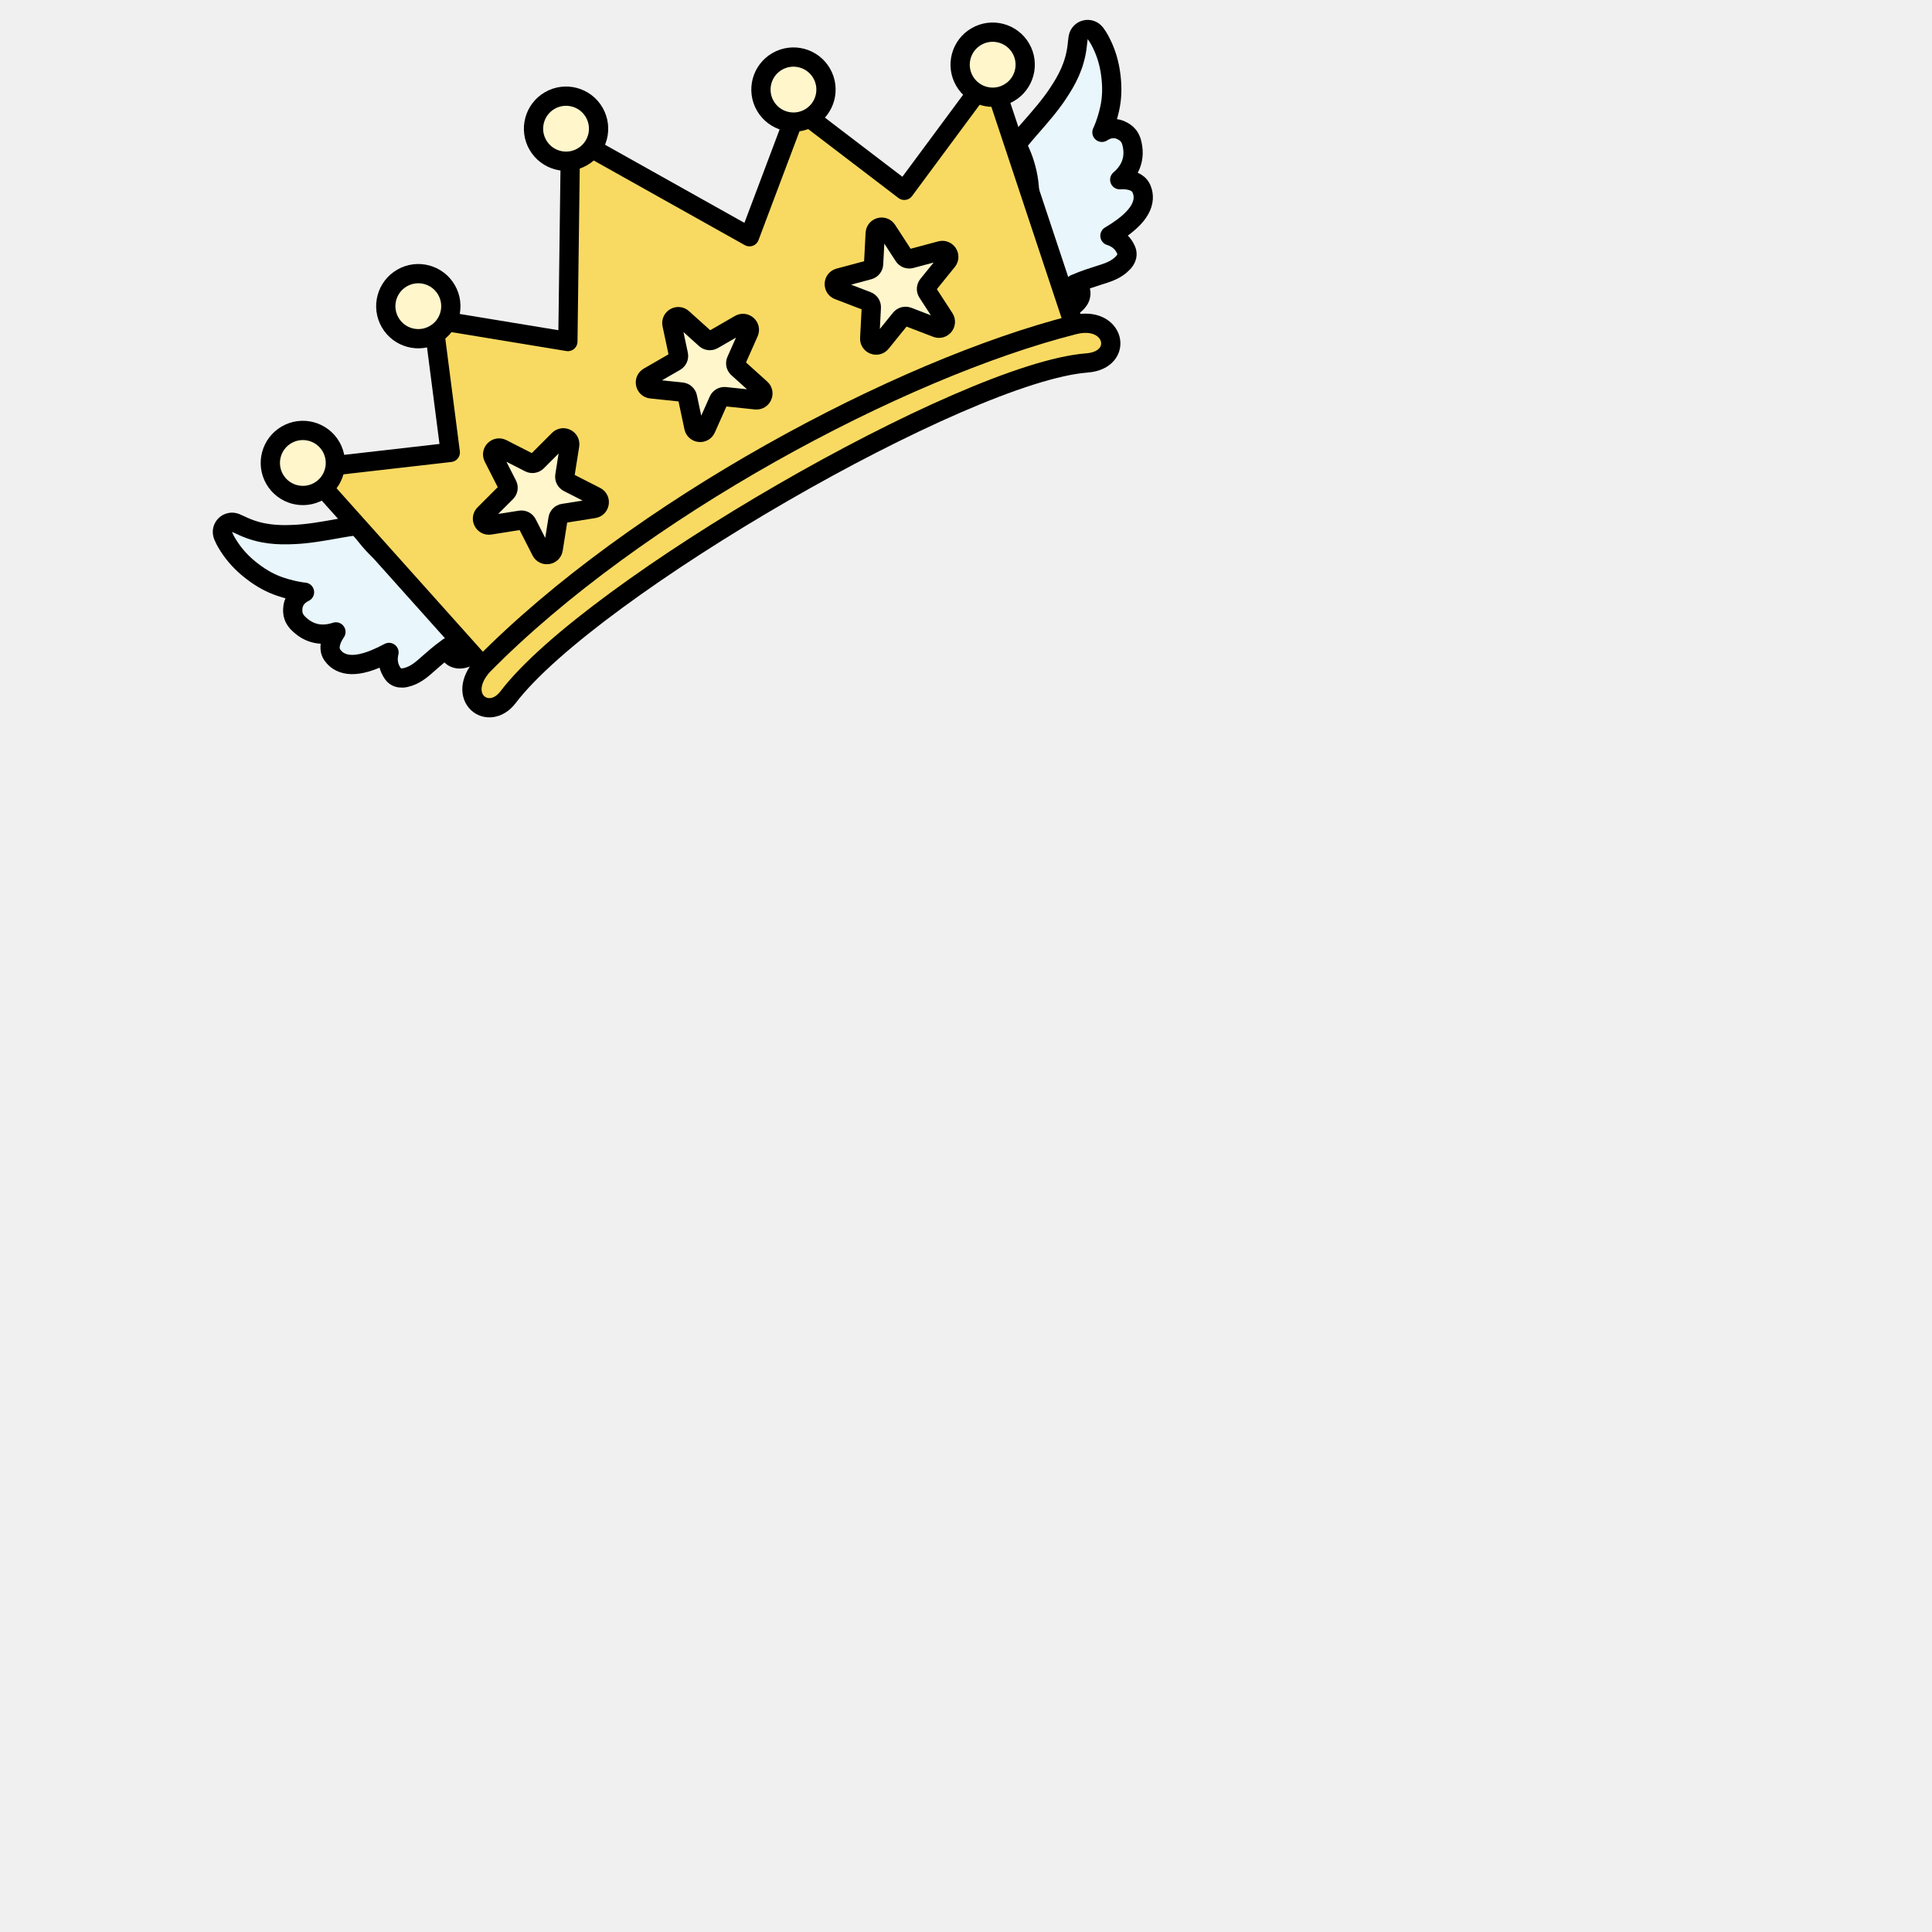
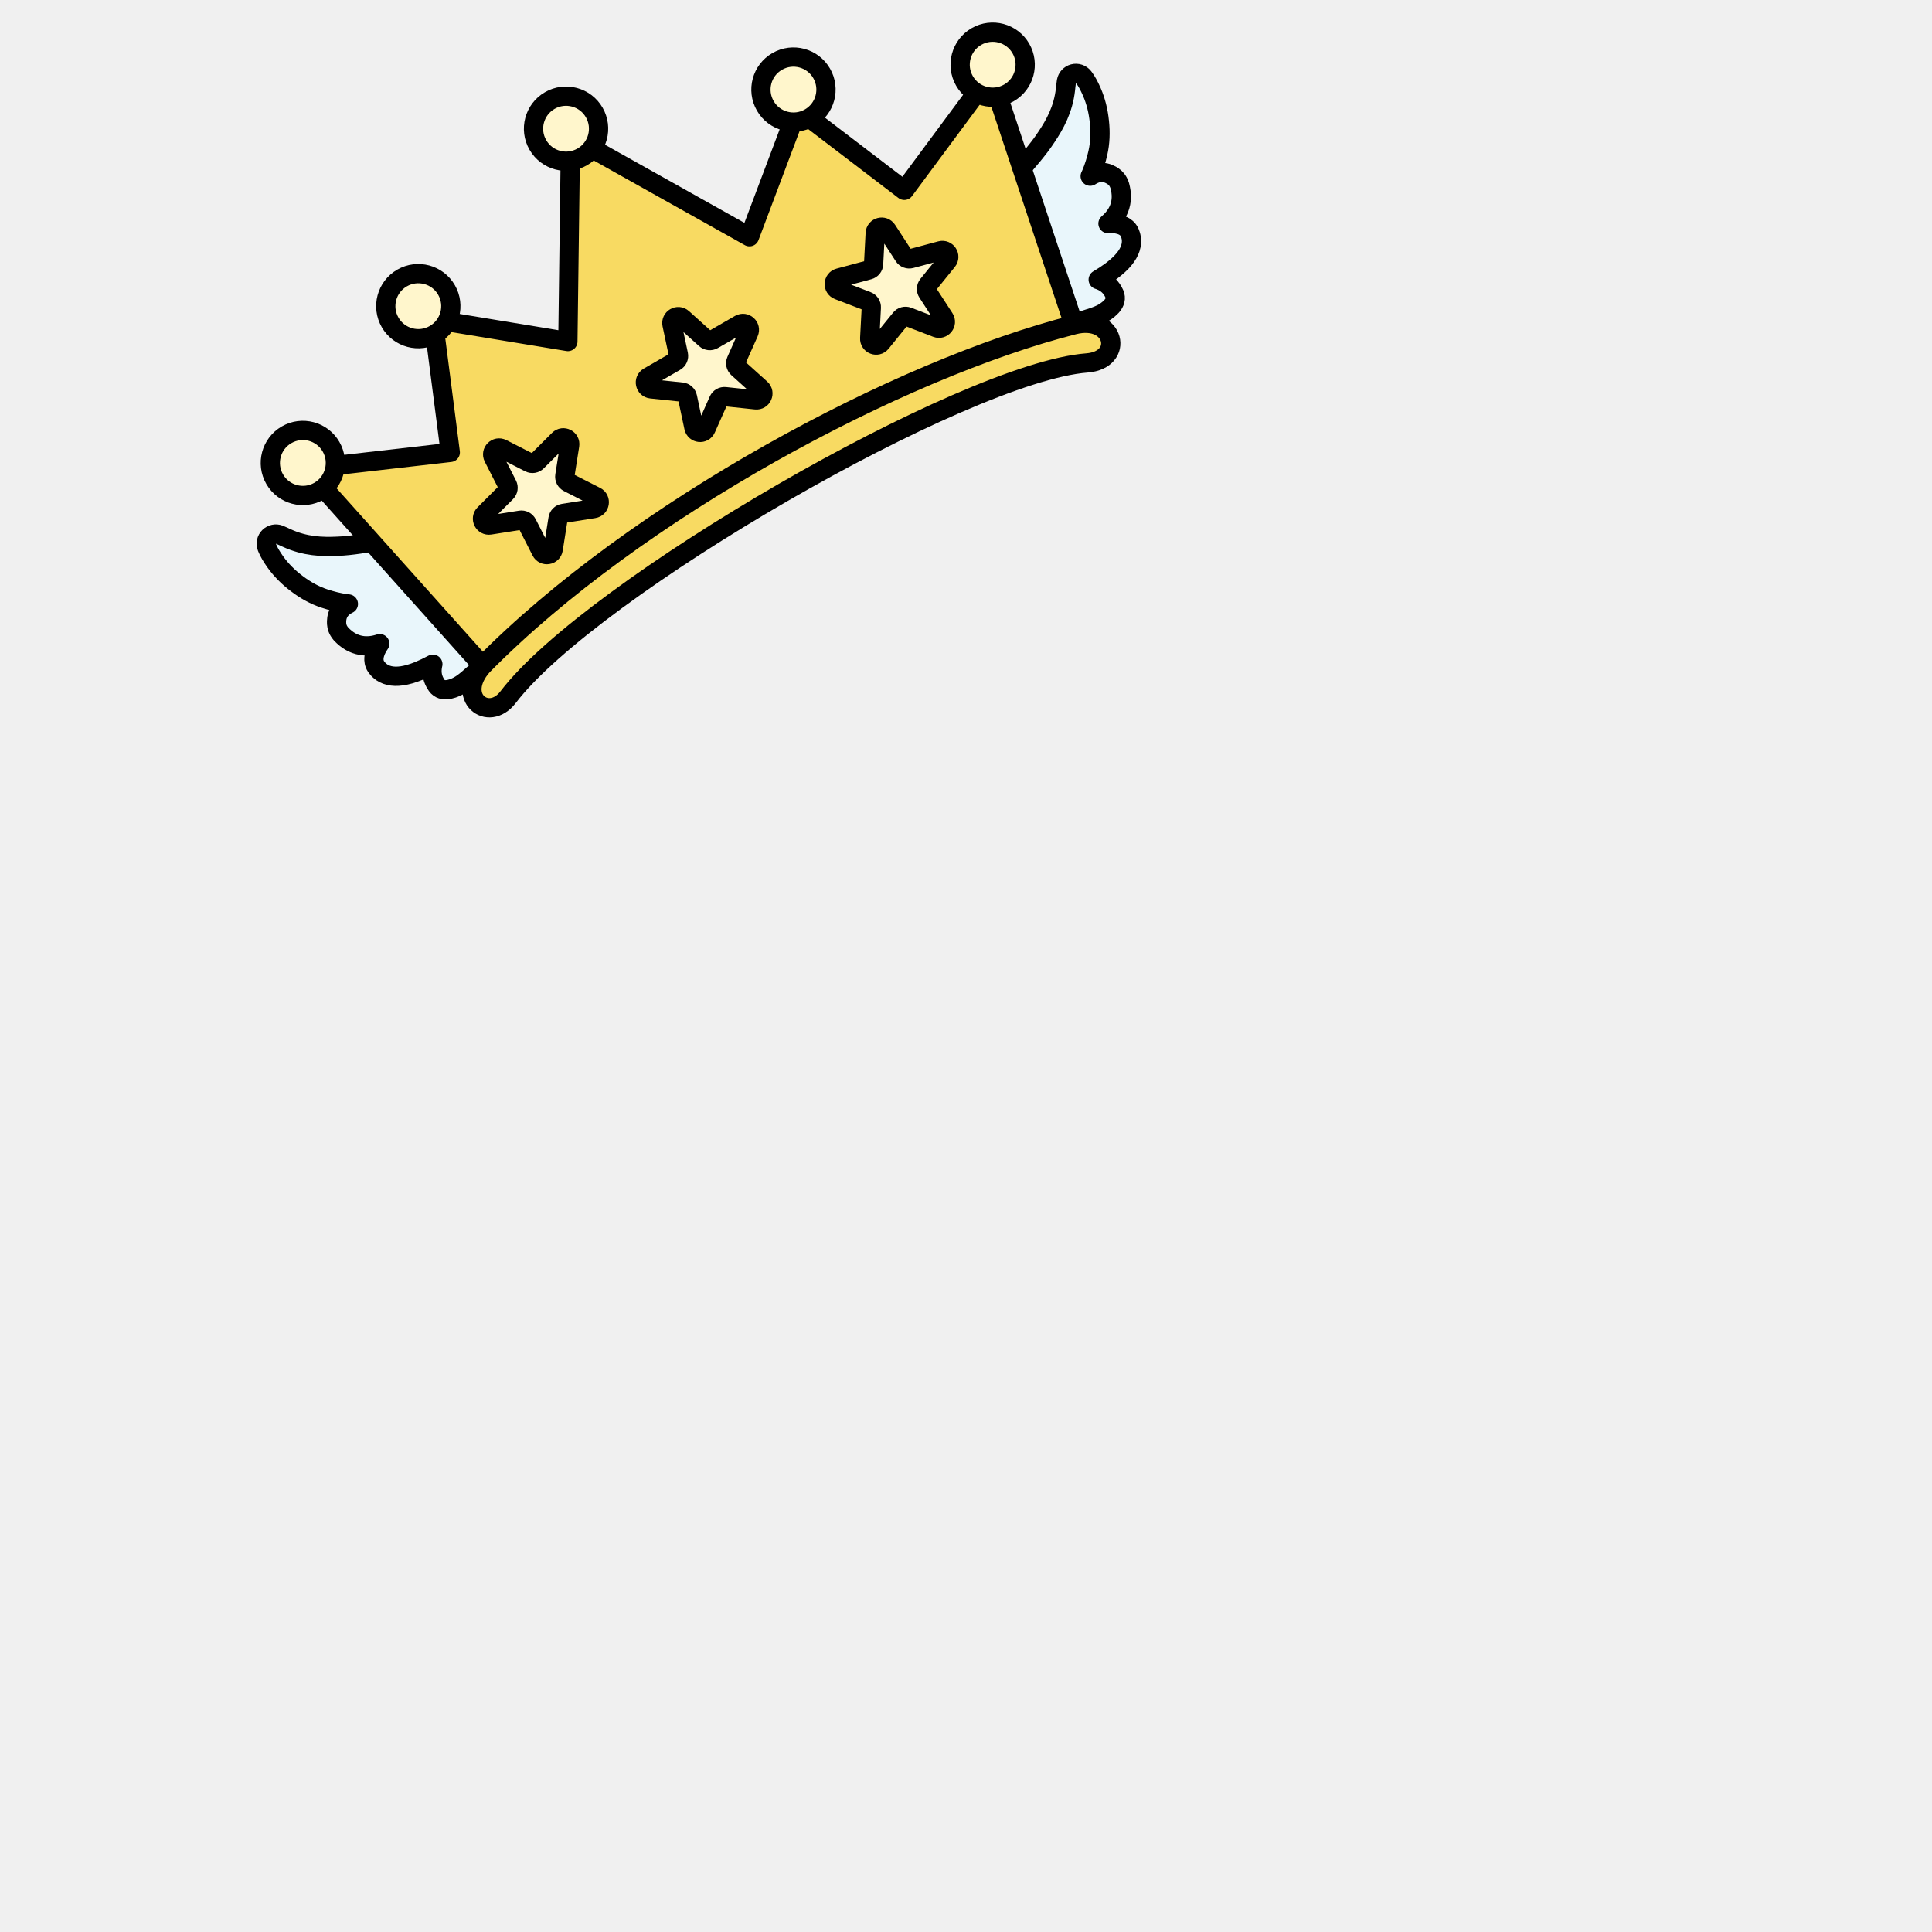
<svg xmlns="http://www.w3.org/2000/svg" width="3009" height="3009" viewBox="0 0 3009 3009" fill="none">
  <g clip-path="url(#clip0_4368_4161)">
-     <path d="M1690.18 46.449C1695.97 44.918 1702.12 46.981 1705.82 51.695C1706.11 52.063 1706.35 52.396 1706.5 52.604C1706.69 52.864 1706.74 52.923 1706.82 53.029C1710.8 58.33 1714.56 65.366 1718.15 73.424L1718.87 75.052L1718.88 75.089C1724.99 89.223 1728.84 104.669 1730.5 121.024L1730.5 121.025C1732.36 138.016 1731.69 154.374 1728.22 169.622L1728.23 169.623C1725.63 181.247 1722.22 192.157 1718 202.195C1717.95 202.315 1717.9 202.435 1717.84 202.554C1717.65 202.991 1716.95 204.622 1716.24 206.022C1716.23 206.044 1716.22 206.067 1716.21 206.09C1721.75 202.456 1727.64 200.28 1733.97 200.238C1742.4 200.181 1748.59 204.013 1751.88 206.208C1751.9 206.225 1751.93 206.241 1751.95 206.258C1755.88 208.914 1759.49 212.964 1761.86 219.633L1762.08 220.287L1762.21 220.678C1762.25 220.809 1762.28 220.941 1762.32 221.073C1765.63 233.121 1765.73 245.082 1761.26 256.485C1757.71 265.557 1751.66 273.247 1743.93 279.889C1748.03 279.571 1752.15 279.682 1756.16 280.23L1757.11 280.368L1757.45 280.424C1760.77 281.016 1764.39 281.963 1767.7 283.642C1770.85 285.232 1775.08 288.185 1777.48 293.432L1777.71 293.946L1777.73 293.991C1779.17 297.434 1782.7 306.147 1778.81 318.22C1775.22 329.374 1766.07 341.053 1749.11 353.767C1749.1 353.773 1749.09 353.778 1749.08 353.784C1743.04 358.301 1736.17 362.82 1728.69 367.228C1729.31 367.38 1729.91 367.57 1730.51 367.802C1731.06 368.017 1731.28 368.105 1731.47 368.181L1732.26 368.49L1732.51 368.587C1742.36 372.585 1749.43 379.412 1753.69 389.056C1753.82 389.328 1753.91 389.535 1753.95 389.636C1753.99 389.721 1754.02 389.804 1754.05 389.882C1754.34 390.562 1754.58 391.271 1754.77 392.007L1754.79 392.08C1755.63 395.347 1755.33 398.648 1754.13 401.551C1753.61 402.906 1752.92 404.231 1752.08 405.521C1750.46 407.983 1748.22 410.439 1745.23 412.933C1744.94 413.19 1744.66 413.419 1744.4 413.627C1734.85 421.703 1722.86 425.257 1710.57 429.109L1710.57 429.11C1700.96 432.151 1689.53 435.764 1676.15 441.47C1676.05 441.514 1675.95 441.557 1675.84 441.598C1675.24 441.839 1674.61 442.074 1674.08 442.269C1676.94 443.499 1679.42 445.616 1681.08 448.449C1681.16 448.586 1681.23 448.711 1681.29 448.822C1681.36 448.934 1681.41 449.036 1681.46 449.125C1681.55 449.3 1681.62 449.448 1681.67 449.547C1682.02 450.237 1682.32 450.953 1682.56 451.689C1684.28 456.954 1683.02 461.542 1681.89 464.163C1680.75 466.785 1679.2 468.804 1678.07 470.108C1675.78 472.749 1673.04 474.938 1671.13 476.352C1671.11 476.368 1671.09 476.384 1671.07 476.4C1659.47 484.91 1642.89 490.463 1624.27 493.546C1624.26 493.548 1624.25 493.55 1624.23 493.553C1612.14 495.52 1600.63 494.374 1589.97 489.3C1584.05 486.485 1580.65 480.156 1581.56 473.667L1601.93 328.867L1601.93 328.843C1603.13 320.437 1603.66 312.089 1603.59 303.823C1603.56 301.411 1603.5 299.123 1603.39 296.902C1602.45 278.592 1598.58 260.914 1592.17 244.37C1592.16 244.351 1592.15 244.333 1592.15 244.314C1590.82 240.858 1589.35 237.445 1587.76 234.037C1587.72 233.97 1587.68 233.882 1587.62 233.782C1587.57 233.681 1587.51 233.56 1587.45 233.424C1584.91 228.178 1585.65 221.938 1589.33 217.422C1593.91 211.8 1598.68 206.093 1603.7 200.405L1603.72 200.384L1605.03 198.911C1618.63 183.447 1636.2 163.322 1647.83 145.419L1647.94 145.247C1661.18 125.454 1674.23 102.189 1677.73 70.93C1677.96 68.675 1678.47 63.457 1679.18 58.736L1679.27 58.184C1680.33 52.512 1684.57 47.932 1690.18 46.449Z" fill="#E9F6FB" stroke="black" stroke-width="30" stroke-linejoin="round" />
-     <path d="M350.94 817.67C346.64 821.842 345.235 828.173 347.366 833.772C347.533 834.209 347.691 834.591 347.791 834.829C347.915 835.126 347.944 835.193 347.994 835.316C350.478 841.465 354.564 848.318 359.617 855.549L360.641 857.002L360.665 857.035C369.623 869.557 380.866 880.828 394.02 890.686L394.02 890.688C407.619 901.043 421.974 908.913 436.826 913.808L436.826 913.809C448.123 917.582 459.229 920.289 470.004 921.855C470.133 921.873 470.262 921.891 470.392 921.906C470.868 921.963 472.626 922.205 474.19 922.323C474.214 922.326 474.239 922.328 474.264 922.331C468.295 925.199 463.39 929.125 460.09 934.522C455.689 941.719 455.778 949 455.963 952.947C455.964 952.977 455.965 953.008 455.967 953.038C456.217 957.771 457.825 962.951 462.316 968.419L462.76 968.95L463.031 969.259C463.123 969.36 463.216 969.461 463.31 969.56C471.925 978.607 482.119 984.867 494.192 986.923C503.797 988.559 513.504 987.346 523.181 984.152C520.793 987.502 518.764 991.086 517.166 994.8L516.794 995.684L516.667 996.006C515.46 999.156 514.405 1002.74 514.131 1006.45C513.871 1009.97 514.218 1015.12 517.473 1019.88L517.797 1020.34L517.826 1020.38C520.031 1023.39 525.675 1030.91 538.022 1033.81C549.43 1036.48 564.156 1034.67 583.797 1026.7C583.805 1026.7 583.815 1026.7 583.823 1026.69C590.814 1023.84 598.227 1020.29 605.861 1016.16C605.675 1016.76 605.524 1017.38 605.414 1018.01C605.313 1018.6 605.275 1018.83 605.242 1019.03L605.1 1019.87L605.055 1020.13C603.396 1030.63 605.599 1040.21 611.662 1048.83C611.829 1049.09 611.959 1049.27 612.023 1049.36C612.078 1049.43 612.132 1049.5 612.183 1049.57C612.616 1050.17 613.099 1050.74 613.632 1051.28L613.685 1051.34C616.037 1053.73 619.004 1055.18 622.094 1055.65L622.638 1055.74C623.914 1055.93 625.238 1056 626.599 1055.95C629.536 1055.84 632.796 1055.18 636.469 1053.91C636.84 1053.8 637.185 1053.67 637.503 1053.55C649.347 1049.54 658.581 1041.1 668.221 1032.56L668.221 1032.56C675.784 1025.9 684.775 1017.97 696.564 1009.46C696.655 1009.39 696.745 1009.32 696.834 1009.26C697.35 1008.87 697.878 1008.45 698.317 1008.09C697.898 1011.17 698.432 1014.39 700.001 1017.28C700.076 1017.42 700.147 1017.54 700.211 1017.65C700.275 1017.76 700.334 1017.86 700.386 1017.95C700.489 1018.12 700.578 1018.26 700.638 1018.35C701.047 1019.01 701.507 1019.63 702.014 1020.22C705.635 1024.41 710.219 1025.69 713.047 1026.07C715.878 1026.46 718.409 1026.17 720.11 1025.87C723.553 1025.27 726.842 1024.05 729.037 1023.15C729.062 1023.14 729.086 1023.13 729.111 1023.12C742.385 1017.58 755.698 1006.23 767.941 991.881C767.95 991.87 767.959 991.859 767.968 991.849C775.891 982.508 780.847 972.058 782.002 960.305C782.643 953.784 778.977 947.602 772.949 945.037L638.4 887.778L638.378 887.768C630.559 884.457 623.134 880.604 616.089 876.281C614.041 875.005 612.11 873.777 610.263 872.539C595.063 862.287 581.915 849.852 571.053 835.821C571.041 835.805 571.029 835.79 571.017 835.774C568.739 832.856 566.574 829.837 564.478 826.711C564.439 826.647 564.387 826.563 564.327 826.467C564.267 826.371 564.195 826.256 564.112 826.13C560.925 821.252 555.202 818.662 549.434 819.486C542.253 820.511 534.901 821.656 527.439 823.022L527.412 823.026L525.477 823.384C505.212 827.058 478.907 831.728 457.573 832.449L457.367 832.457C433.581 833.588 406.918 832.765 378.333 819.638C376.284 818.669 371.549 816.416 367.142 814.584L366.621 814.379C361.214 812.363 355.105 813.628 350.94 817.67Z" fill="#E9F6FB" stroke="black" stroke-width="30" stroke-linejoin="round" />
+     <path d="M1671.88 114.75C1677.67 113.219 1683.82 115.281 1687.52 119.996C1687.81 120.364 1688.05 120.697 1688.2 120.905C1688.39 121.165 1688.44 121.224 1688.52 121.33C1692.5 126.631 1696.26 133.667 1699.85 141.725L1700.57 143.353L1700.58 143.39C1706.69 157.524 1710.54 172.97 1712.2 189.325L1712.2 189.325C1714.06 206.317 1713.39 222.674 1709.92 237.923L1709.92 237.924C1707.33 249.548 1703.92 260.458 1699.7 270.496C1699.65 270.616 1699.6 270.736 1699.54 270.854C1699.35 271.292 1698.65 272.922 1697.94 274.323C1697.93 274.345 1697.92 274.367 1697.91 274.39C1703.45 270.757 1709.34 268.581 1715.67 268.538C1724.1 268.482 1730.29 272.314 1733.58 274.509C1733.6 274.525 1733.63 274.542 1733.65 274.559C1737.58 277.215 1741.19 281.265 1743.55 287.934L1743.78 288.588L1743.9 288.979C1743.94 289.11 1743.98 289.242 1744.02 289.373C1747.32 301.421 1747.43 313.383 1742.96 324.786C1739.41 333.858 1733.36 341.548 1725.63 348.19C1729.73 347.872 1733.85 347.983 1737.85 348.53L1738.8 348.668L1739.14 348.725C1742.47 349.317 1746.08 350.264 1749.4 351.943C1752.55 353.533 1756.78 356.486 1759.18 361.733L1759.41 362.247L1759.43 362.292C1760.87 365.734 1764.39 374.447 1760.51 386.52C1756.92 397.675 1747.76 409.354 1730.81 422.068C1730.8 422.073 1730.79 422.079 1730.78 422.085C1724.73 426.602 1717.87 431.121 1710.39 435.529C1711 435.681 1711.61 435.871 1712.21 436.103C1712.76 436.318 1712.98 436.405 1713.17 436.481L1713.96 436.791L1714.21 436.888C1724.06 440.885 1731.13 447.711 1735.39 457.353C1735.52 457.627 1735.61 457.835 1735.65 457.936C1735.7 458.043 1735.74 458.146 1735.78 458.241C1736.05 458.903 1736.29 459.593 1736.47 460.308L1736.49 460.381C1737.33 463.633 1737.03 466.918 1735.85 469.811L1735.64 470.322C1735.15 471.514 1734.52 472.681 1733.78 473.821C1732.17 476.281 1729.92 478.735 1726.94 481.227C1726.65 481.486 1726.36 481.718 1726.1 481.928C1716.55 490.004 1704.55 493.558 1692.27 497.41L1692.27 497.411C1682.66 500.452 1671.23 504.065 1657.85 509.771C1657.75 509.815 1657.65 509.858 1657.54 509.899C1656.94 510.14 1656.31 510.375 1655.78 510.57C1658.64 511.8 1661.12 513.917 1662.78 516.751C1662.86 516.887 1662.93 517.013 1662.99 517.125C1663.06 517.236 1663.11 517.338 1663.16 517.427C1663.25 517.602 1663.32 517.749 1663.37 517.848C1663.72 518.538 1664.02 519.254 1664.26 519.99C1665.98 525.255 1664.72 529.843 1663.58 532.464C1662.45 535.086 1660.9 537.104 1659.77 538.409C1657.48 541.05 1654.74 543.238 1652.83 544.653C1652.81 544.669 1652.79 544.685 1652.77 544.701C1641.17 553.211 1624.58 558.764 1605.97 561.847C1605.96 561.849 1605.94 561.851 1605.93 561.853C1593.84 563.821 1582.33 562.675 1571.67 557.601C1565.75 554.786 1562.35 548.456 1563.26 541.968L1583.63 397.168L1583.63 397.144C1584.83 388.738 1585.36 380.389 1585.29 372.124C1585.25 369.711 1585.2 367.424 1585.09 365.202C1584.15 346.893 1580.28 329.215 1573.87 312.671C1573.86 312.652 1573.85 312.634 1573.84 312.615C1572.52 309.159 1571.05 305.746 1569.45 302.338C1569.42 302.271 1569.37 302.183 1569.32 302.082C1569.27 301.982 1569.21 301.861 1569.15 301.725C1566.61 296.478 1567.34 290.239 1571.03 285.723C1575.61 280.1 1580.38 274.394 1585.4 268.706L1585.42 268.685L1586.73 267.212C1600.33 251.748 1617.9 231.623 1629.52 213.72L1629.64 213.548C1642.88 193.755 1655.93 170.49 1659.43 139.231C1659.66 136.976 1660.17 131.757 1660.88 127.037L1660.97 126.485C1662.03 120.813 1666.27 116.233 1671.88 114.75ZM1663.15 517.427C1663.14 517.412 1663.13 517.396 1663.12 517.381C1663.12 517.373 1663.11 517.366 1663.11 517.358C1663.12 517.381 1663.13 517.404 1663.15 517.427Z" fill="#E9F6FB" stroke="black" stroke-width="30" stroke-linejoin="round" />
+     <path d="M419.242 835.967C414.942 840.139 413.537 846.47 415.669 852.069C415.835 852.507 415.993 852.888 416.093 853.126C416.217 853.423 416.246 853.49 416.295 853.612C418.78 859.762 422.866 866.615 427.918 873.846L428.943 875.299L428.967 875.332C437.925 887.854 449.167 899.125 462.322 908.983L462.322 908.985C475.921 919.34 490.276 927.209 505.128 932.105L505.128 932.106C516.425 935.879 527.531 938.586 538.306 940.151C538.435 940.17 538.564 940.188 538.693 940.203C539.17 940.26 540.92 940.501 542.482 940.619C542.508 940.622 542.536 940.625 542.565 940.629C536.596 943.496 531.692 947.423 528.392 952.819C523.991 960.016 524.08 967.297 524.264 971.244C524.266 971.274 524.267 971.304 524.268 971.335C524.519 976.068 526.126 981.248 530.618 986.716L531.062 987.246L531.333 987.556C531.424 987.657 531.517 987.757 531.612 987.856C540.227 996.904 550.421 1003.16 562.493 1005.22C572.099 1006.86 581.806 1005.64 591.483 1002.45C589.095 1005.8 587.066 1009.38 585.468 1013.1L585.095 1013.98L584.969 1014.3C583.762 1017.45 582.707 1021.04 582.432 1024.75C582.173 1028.26 582.519 1033.41 585.775 1038.18L586.099 1038.64L586.127 1038.67C588.332 1041.69 593.976 1049.2 606.324 1052.1C617.731 1054.78 632.458 1052.97 652.099 1045C652.107 1045 652.116 1044.99 652.125 1044.99C659.115 1042.14 666.529 1038.59 674.163 1034.46C673.977 1035.06 673.826 1035.68 673.717 1036.31C673.615 1036.9 673.577 1037.13 673.544 1037.33L673.401 1038.17L673.357 1038.43C671.698 1048.93 673.901 1058.51 679.964 1067.13C680.13 1067.38 680.26 1067.57 680.324 1067.65C680.379 1067.73 680.434 1067.8 680.485 1067.87C680.918 1068.47 681.401 1069.04 681.934 1069.58L681.986 1069.63C684.339 1072.03 687.305 1073.47 690.396 1073.95L690.939 1074.04C692.216 1074.23 693.539 1074.29 694.901 1074.24C697.838 1074.13 701.097 1073.48 704.771 1072.21C705.142 1072.09 705.486 1071.97 705.805 1071.85C717.649 1067.84 726.883 1059.4 736.522 1050.86L736.522 1050.86C744.086 1044.19 753.077 1036.27 764.866 1027.75C764.956 1027.69 765.046 1027.62 765.135 1027.56C765.652 1027.16 766.179 1026.74 766.619 1026.39C766.2 1029.47 766.734 1032.69 768.303 1035.58C768.379 1035.72 768.45 1035.84 768.514 1035.95C768.578 1036.06 768.636 1036.16 768.689 1036.25C768.791 1036.41 768.88 1036.55 768.94 1036.65C769.349 1037.3 769.809 1037.93 770.315 1038.51C773.936 1042.71 778.52 1043.99 781.349 1044.37C784.179 1044.75 786.711 1044.46 788.412 1044.17C791.855 1043.57 795.144 1042.35 797.339 1041.45C797.363 1041.44 797.388 1041.43 797.412 1041.42C810.686 1035.87 824 1024.53 836.243 1010.18C836.252 1010.17 836.261 1010.16 836.27 1010.15C844.192 1000.8 849.149 990.354 850.304 978.602C850.945 972.081 847.279 965.899 841.25 963.333L706.702 906.074L706.679 906.065C698.861 902.753 691.436 898.901 684.391 894.578C682.343 893.302 680.412 892.074 678.564 890.836C663.365 880.584 650.217 868.149 639.355 854.118C639.343 854.102 639.331 854.087 639.318 854.071C637.041 851.153 634.876 848.134 632.78 845.008C632.74 844.944 632.689 844.86 632.629 844.764C632.569 844.668 632.497 844.554 632.414 844.427C629.227 839.549 623.504 836.959 617.736 837.783C610.554 838.808 603.203 839.953 595.741 841.319L595.714 841.323L593.778 841.681C573.514 845.355 547.209 850.025 525.874 850.746L525.669 850.754C501.888 851.884 475.232 851.062 446.655 837.945C444.617 836.981 439.865 834.719 435.444 832.881L434.923 832.675C429.515 830.66 423.407 831.925 419.242 835.967ZM768.696 1036.24C768.686 1036.22 768.676 1036.21 768.667 1036.19C768.659 1036.18 768.652 1036.16 768.644 1036.15C768.661 1036.18 768.678 1036.21 768.696 1036.24ZM632.642 844.807C632.651 844.82 632.659 844.833 632.668 844.846C632.585 844.724 632.502 844.603 632.416 844.484C632.504 844.606 632.58 844.715 632.642 844.807Z" fill="#E9F6FB" stroke="black" stroke-width="30" stroke-linejoin="round" />
    <path d="M751.512 1036.89L477.011 730.264L701.301 704.604L674.547 497.342L884.43 531.923L888.585 212.54L1167.29 368.698L1242.29 169.643L1408.4 296.444L1542.77 115.033L1672.63 505.865C1736.64 489.645 1752.27 560.701 1692.84 565.275C1501.96 579.963 920.905 915.973 791.343 1085.76C760.618 1126.02 708.137 1086.12 751.512 1036.89Z" fill="#F8DA62" />
    <path d="M751.512 1036.89L477.011 730.264L701.301 704.604L674.547 497.342L884.43 531.923L888.585 212.54L1167.29 368.698L1242.29 169.643L1408.4 296.444L1542.77 115.033L1672.63 505.865M751.512 1036.89C990.259 794.026 1401.7 574.519 1672.63 505.865M751.512 1036.89C708.137 1086.12 760.618 1126.02 791.343 1085.76C920.905 915.973 1501.96 579.963 1692.84 565.275C1752.28 560.701 1736.64 489.645 1672.63 505.865" stroke="black" stroke-width="30" stroke-linejoin="round" />
    <path d="M1279.66 114.186C1293.65 138.417 1285.34 169.401 1261.11 183.39C1236.88 197.38 1205.9 189.078 1191.91 164.847C1177.92 140.616 1186.22 109.632 1210.45 95.642C1234.68 81.653 1265.67 89.955 1279.66 114.186Z" fill="#FFF6CC" stroke="black" stroke-width="30" />
    <path d="M925.47 175.108C939.46 199.338 931.157 230.322 906.927 244.312C882.696 258.302 851.712 250 837.722 225.769C823.732 201.538 832.034 170.554 856.265 156.564C880.496 142.574 911.48 150.877 925.47 175.108Z" fill="#FFF6CC" stroke="black" stroke-width="30" />
    <path d="M695.373 451.522C709.362 475.753 701.06 506.737 676.829 520.726C652.598 534.716 621.614 526.414 607.625 502.183C593.635 477.952 601.937 446.968 626.168 432.978C650.399 418.988 681.383 427.291 695.373 451.522Z" fill="#FFF6CC" stroke="black" stroke-width="30" />
    <path d="M515.558 695.709C529.548 719.94 521.246 750.924 497.015 764.914C472.784 778.904 441.8 770.601 427.81 746.37C413.82 722.139 422.123 691.155 446.354 677.166C470.584 663.176 501.568 671.478 515.558 695.709Z" fill="#FFF6CC" stroke="black" stroke-width="30" />
    <path d="M1589.92 75.428C1603.91 99.659 1595.6 130.643 1571.37 144.633C1547.14 158.622 1516.16 150.32 1502.17 126.089C1488.18 101.858 1496.48 70.874 1520.71 56.885C1544.94 42.895 1575.93 51.197 1589.92 75.428Z" fill="#FFF6CC" stroke="black" stroke-width="30" />
    <path d="M1046.59 505.244C1044.58 495.769 1055.87 489.252 1063.07 495.734L1098.79 527.9C1102.01 530.799 1106.73 531.295 1110.48 529.129L1152.11 505.093C1160.5 500.249 1170.19 508.971 1166.25 517.82L1146.7 561.736C1144.93 565.694 1145.92 570.336 1149.14 573.235L1184.87 605.401C1192.06 611.883 1186.76 623.79 1177.13 622.777L1129.32 617.753C1125.01 617.3 1120.9 619.673 1119.14 623.63L1099.59 667.546C1095.65 676.396 1082.68 675.033 1080.67 665.558L1070.68 618.537C1069.77 614.299 1066.25 611.123 1061.94 610.671L1014.13 605.646C1004.5 604.633 1001.79 591.884 1010.18 587.04L1051.81 563.005C1055.56 560.838 1057.49 556.503 1056.59 552.265L1046.59 505.244Z" fill="#FFF6CC" stroke="black" stroke-width="30" stroke-linejoin="round" />
    <path d="M1363.11 363.258C1363.62 353.584 1376.21 350.21 1381.48 358.335L1407.66 398.651C1410.02 402.284 1414.46 403.985 1418.64 402.864L1465.07 390.422C1474.43 387.914 1481.53 398.846 1475.43 406.374L1445.18 443.733C1442.45 447.099 1442.21 451.839 1444.57 455.472L1470.75 495.788C1476.02 503.913 1467.82 514.042 1458.78 510.571L1413.9 493.343C1409.85 491.791 1405.27 493.019 1402.54 496.386L1372.29 533.744C1366.19 541.273 1354.03 536.602 1354.53 526.928L1357.05 478.922C1357.28 474.596 1354.69 470.616 1350.65 469.063L1305.77 451.836C1296.72 448.364 1297.41 435.348 1306.76 432.841L1353.2 420.399C1357.38 419.278 1360.37 415.589 1360.59 411.263L1363.11 363.258Z" fill="#FFF6CC" stroke="black" stroke-width="30" stroke-linejoin="round" />
    <path d="M781.847 698.849C773.216 694.451 763.999 703.668 768.397 712.299L790.221 755.131C792.188 758.991 791.446 763.679 788.382 766.742L754.391 800.734C747.541 807.584 753.458 819.197 763.026 817.682L810.506 810.162C814.784 809.484 819.013 811.639 820.98 815.499L842.804 858.331C847.202 866.962 860.075 864.923 861.591 855.355L869.111 807.875C869.789 803.596 873.145 800.241 877.423 799.563L924.903 792.043C934.471 790.527 936.51 777.654 927.879 773.256L885.047 751.432C881.187 749.465 879.032 745.236 879.71 740.958L887.23 693.478C888.745 683.91 877.132 677.993 870.282 684.843L836.29 718.834C833.227 721.898 828.539 722.64 824.679 720.673L781.847 698.849Z" fill="#FFF6CC" stroke="black" stroke-width="30" stroke-linejoin="round" />
  </g>
  <defs>
    <clipPath id="clip0_4368_4161">
      <rect width="3000" height="3000" fill="white" transform="translate(0 8.055) rotate(-0.153839)" />
    </clipPath>
  </defs>
</svg>
